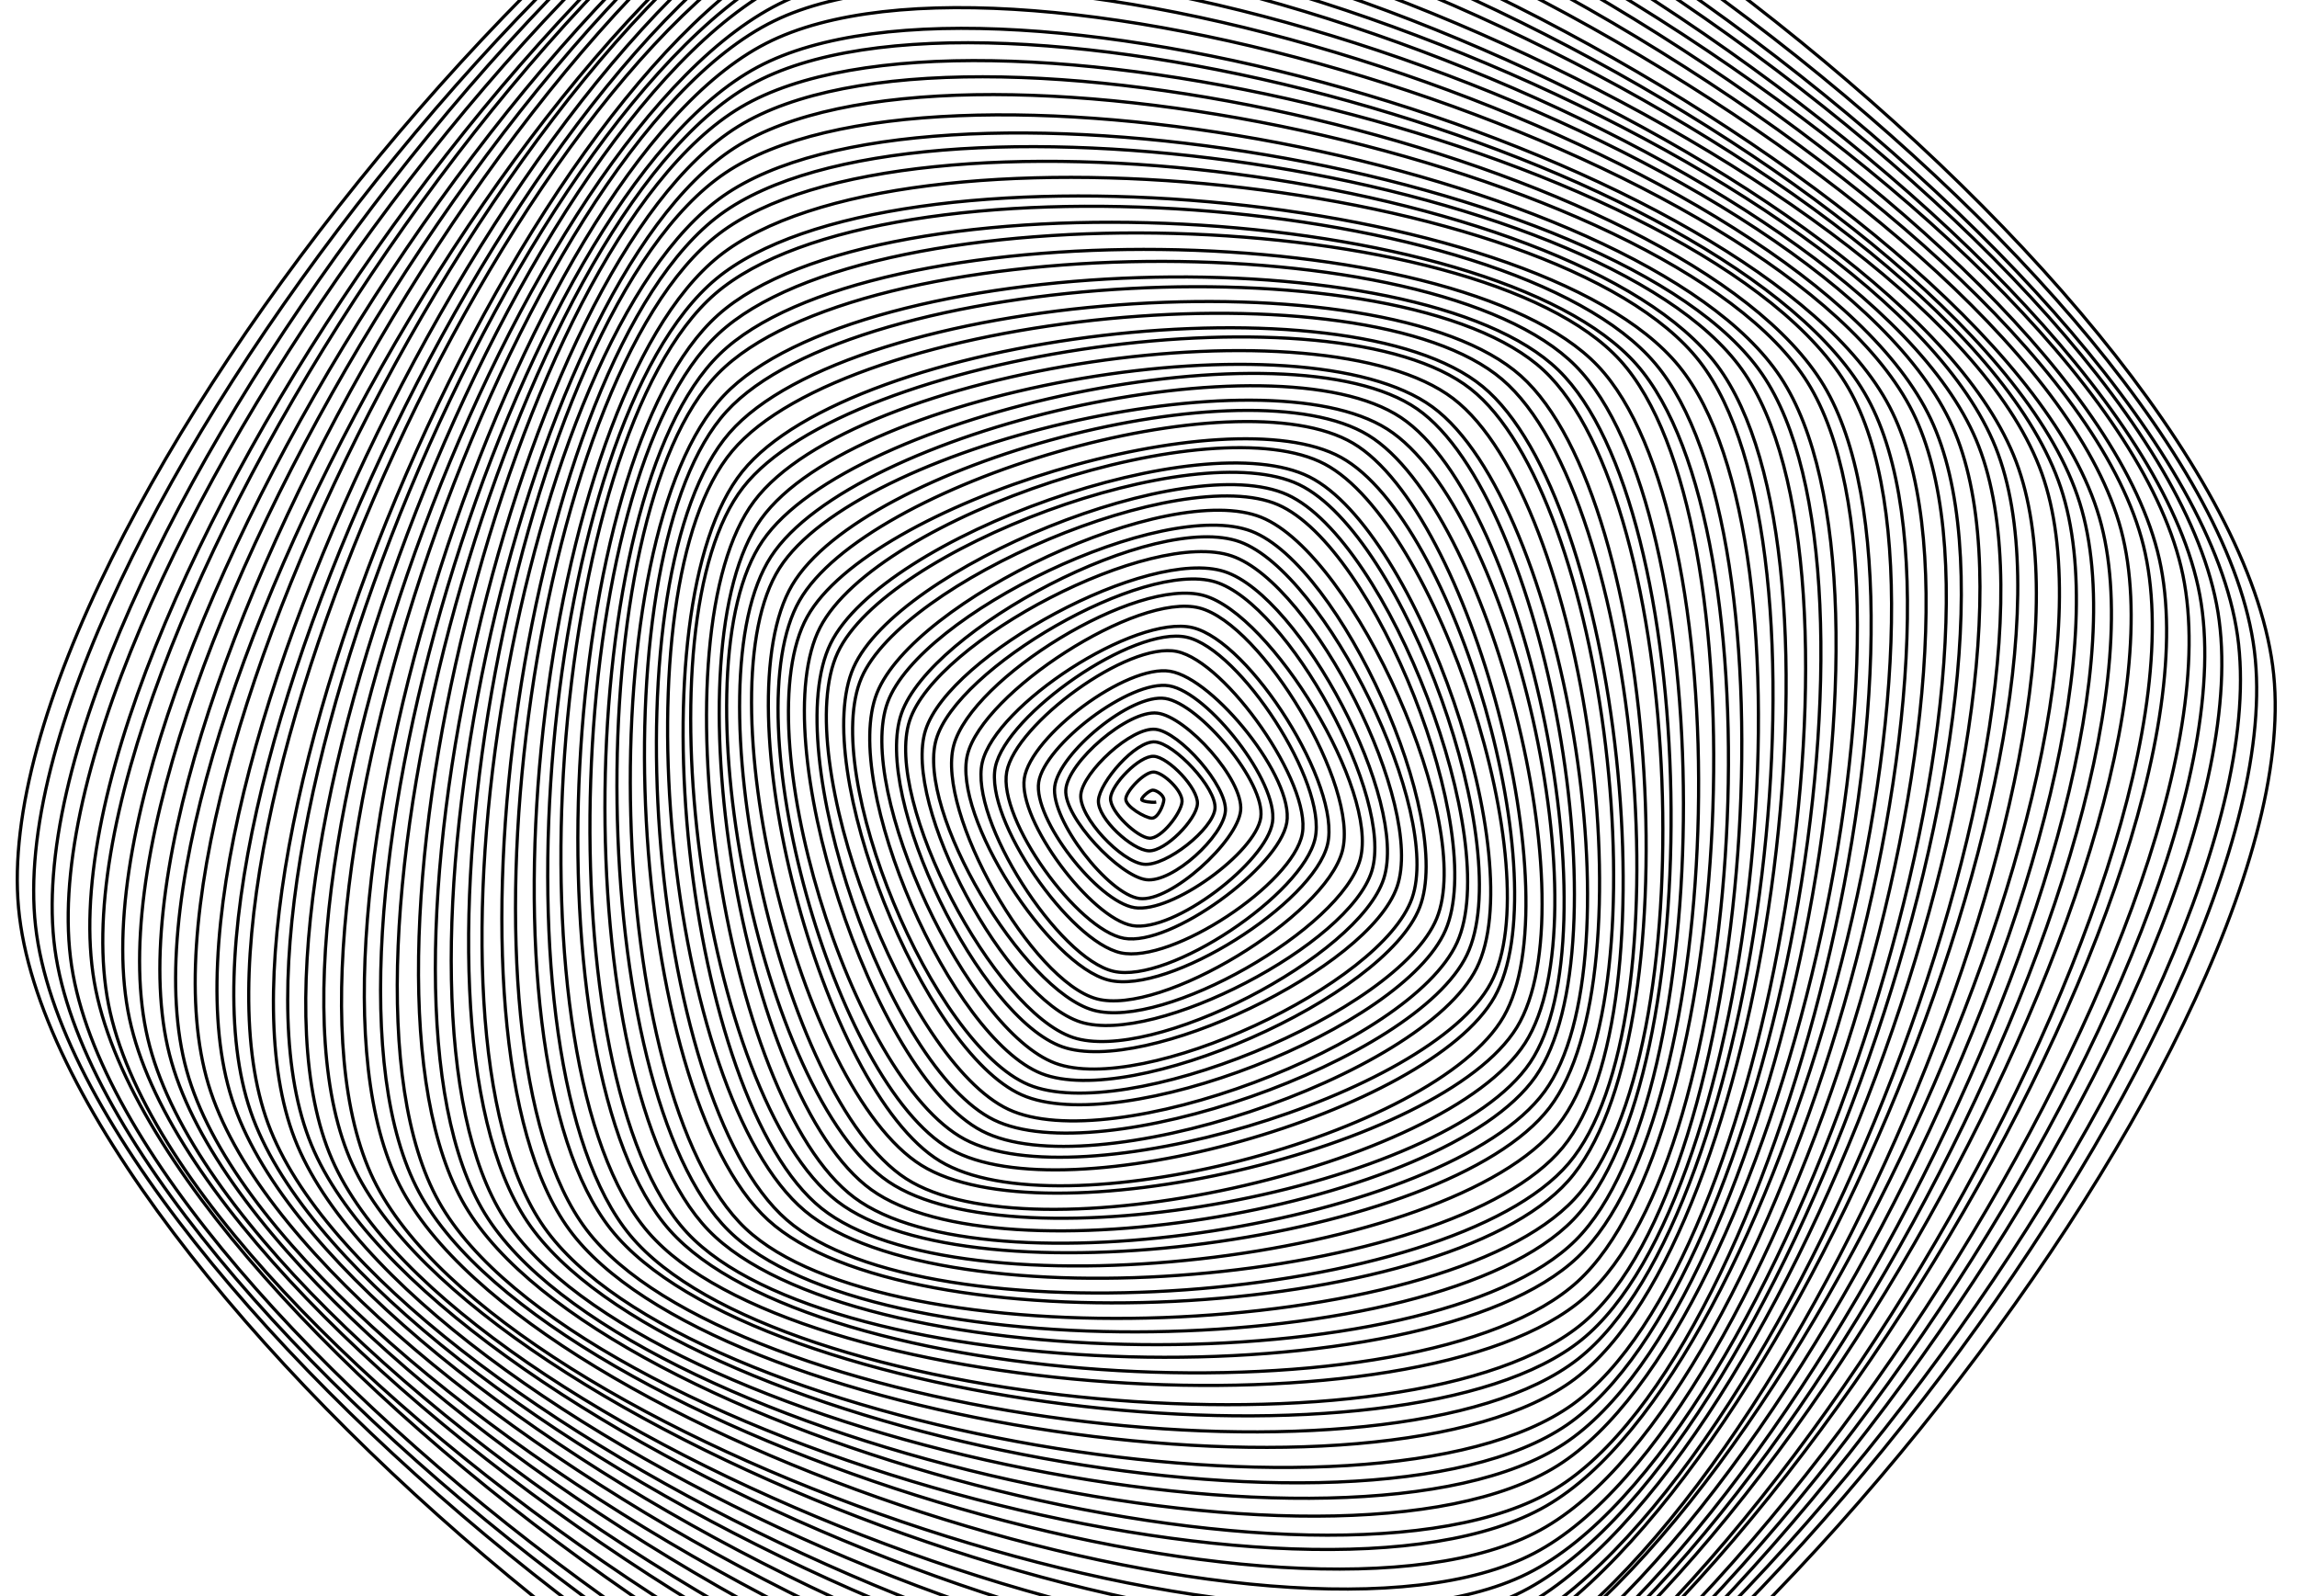
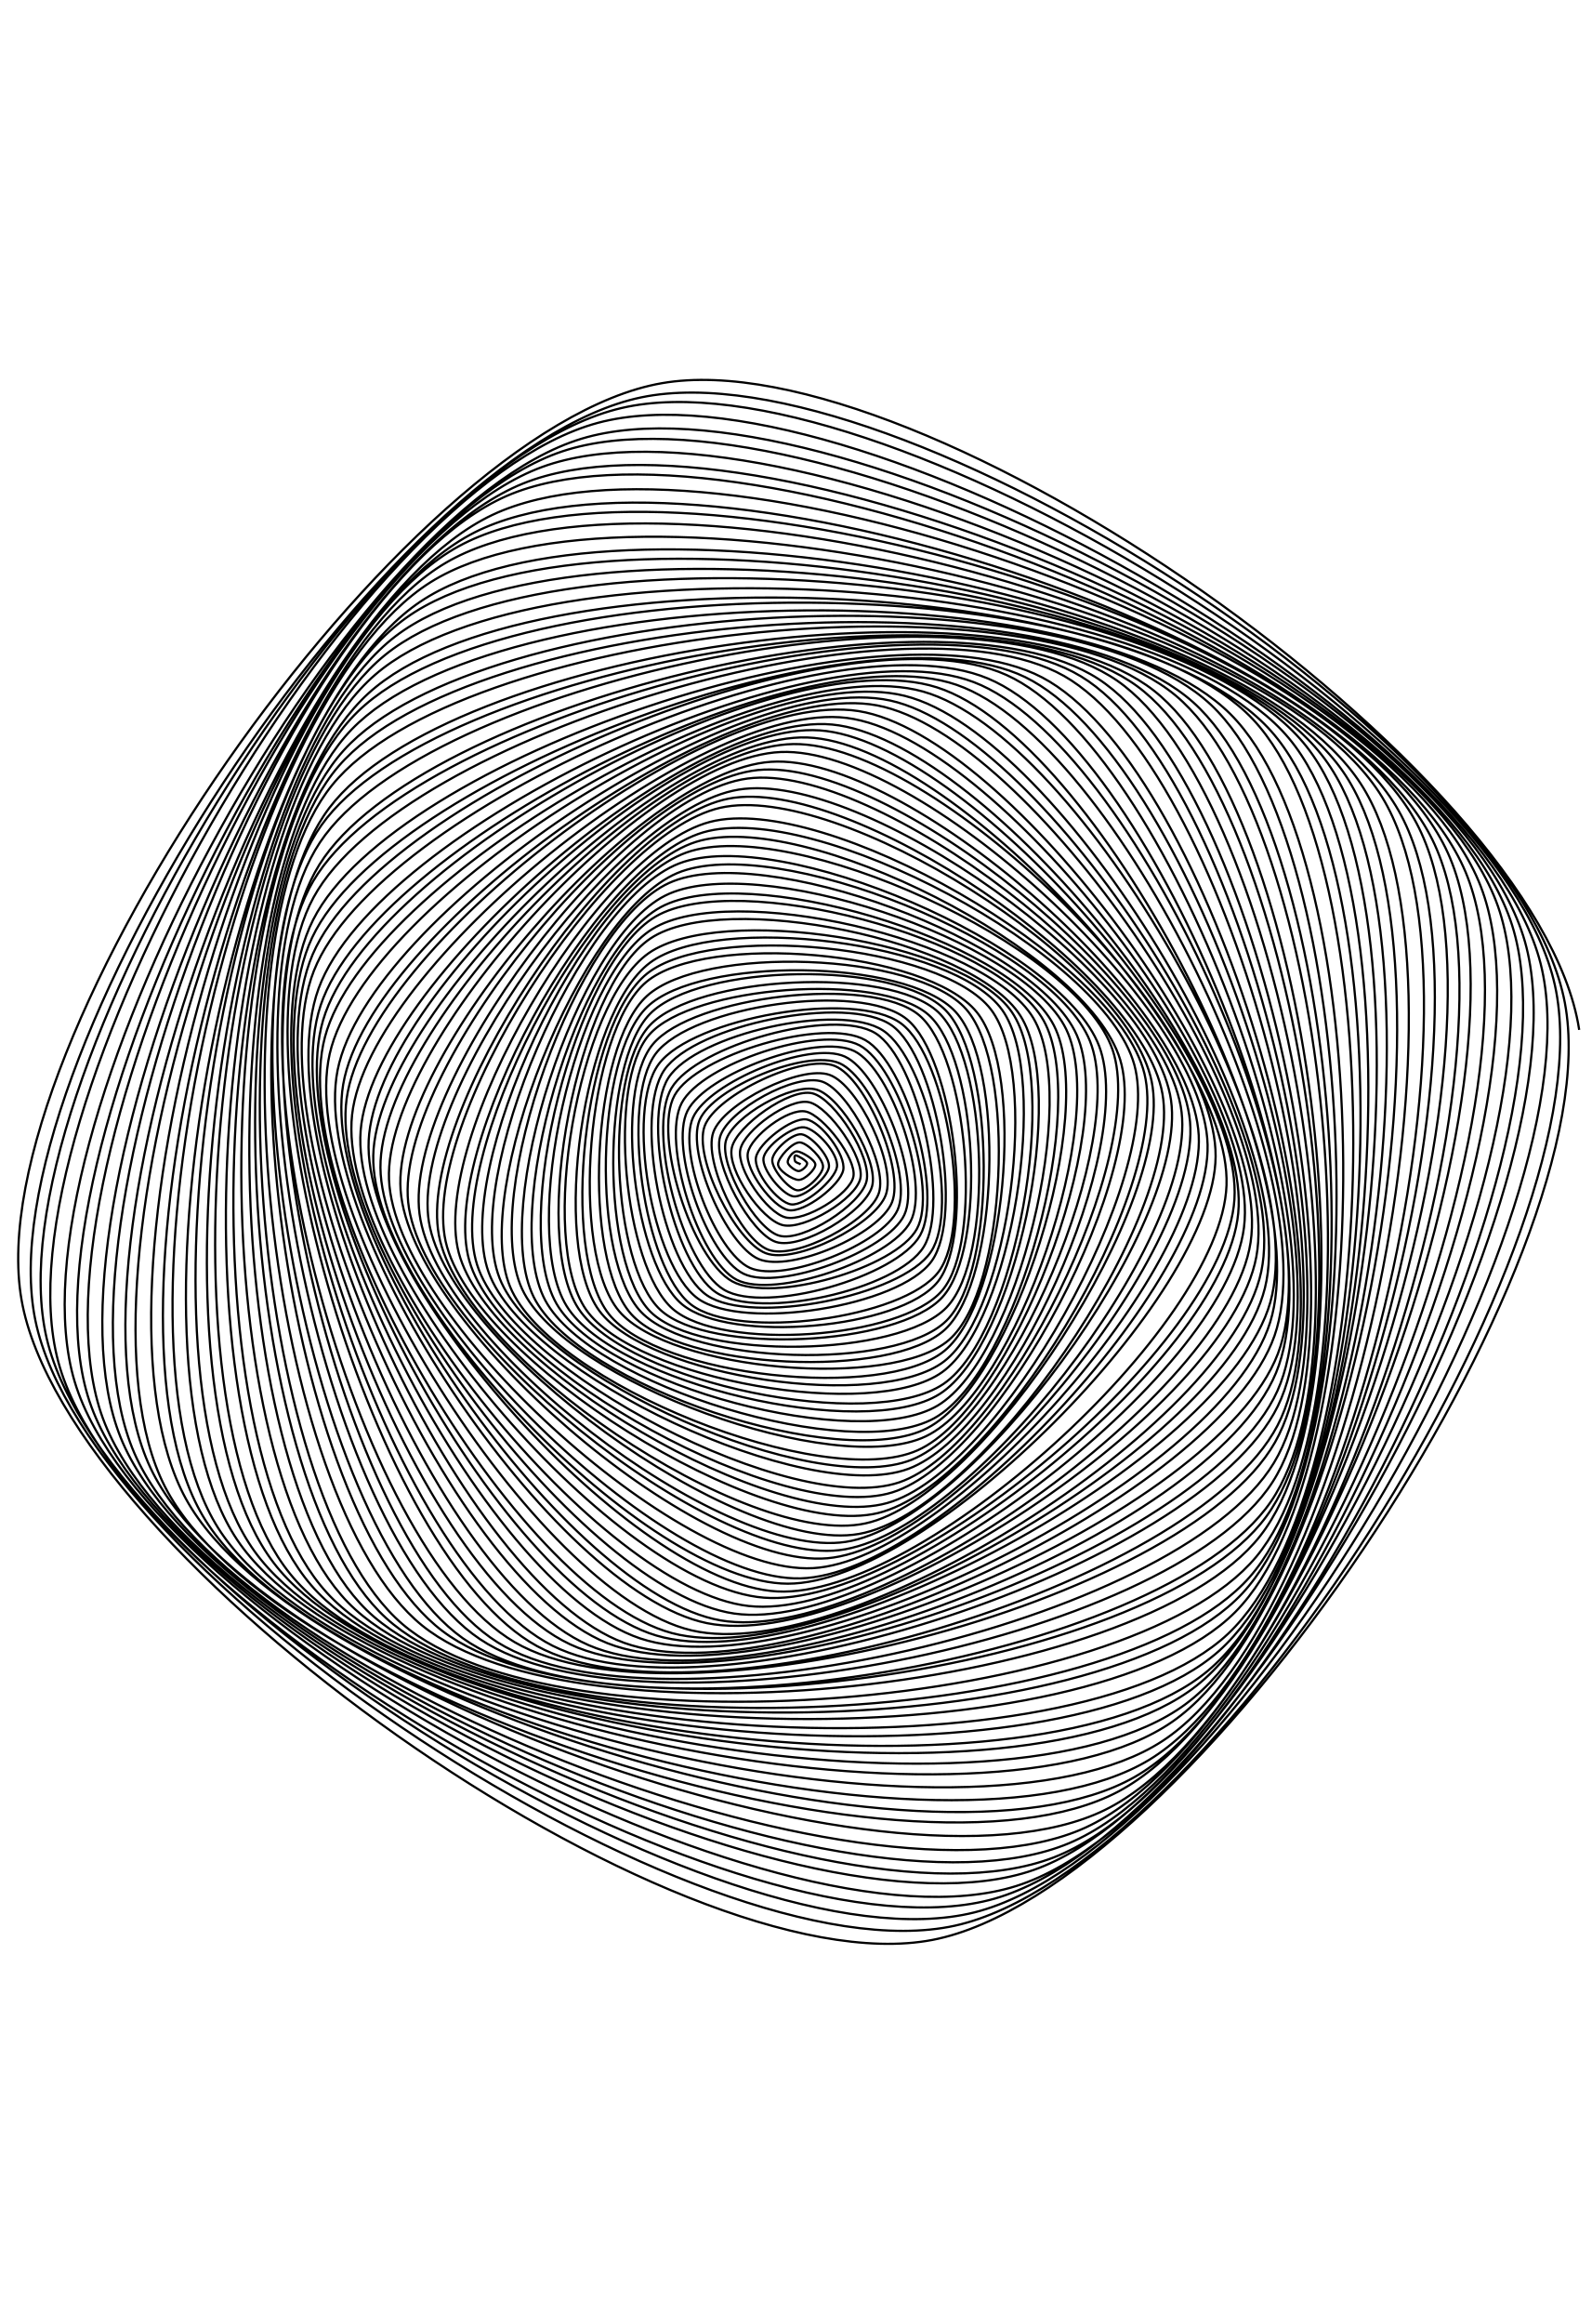
- <svg xmlns="http://www.w3.org/2000/svg" style="fill-opacity:1; color-rendering:auto; color-interpolation:auto; text-rendering:auto; stroke:black; stroke-linecap:square; stroke-miterlimit:10; shape-rendering:auto; stroke-opacity:1; fill:black; stroke-dasharray:none; font-weight:normal; stroke-width:1; font-family:'Dialog'; font-style:normal; stroke-linejoin:miter; font-size:12px; stroke-dashoffset:0; image-rendering:auto;" width="720" height="500">
+ <svg xmlns="http://www.w3.org/2000/svg" style="fill-opacity:1; color-rendering:auto; color-interpolation:auto; text-rendering:auto; stroke:black; stroke-linecap:square; stroke-miterlimit:10; shape-rendering:auto; stroke-opacity:1; fill:black; stroke-dasharray:none; font-weight:normal; stroke-width:1; font-family:'Dialog'; font-style:normal; stroke-linejoin:miter; font-size:12px; stroke-dashoffset:0; image-rendering:auto;" width="720" height="1051">
  <defs id="genericDefs" />
  <g>
    <g>
-       <path style="fill:none;" d="M361.929 251.475 C361.371 251.558 357.939 251.267 357.851 250.632 C357.762 249.998 360.24 247.649 361.399 247.666 C362.559 247.683 364.872 249.27 364.808 250.734 C364.745 252.199 363.005 256.507 361.017 256.451 C359.029 256.396 352.768 252.81 352.878 250.399 C352.989 247.989 358.74 241.84 361.68 241.989 C364.62 242.138 370.746 247.838 370.518 251.294 C370.29 254.751 364.048 262.91 360.311 262.726 C356.575 262.541 347.869 254.466 348.099 250.188 C348.329 245.91 357.152 236.767 361.692 237.058 C366.232 237.349 375.601 246.994 375.34 251.933 C375.079 256.871 365.299 266.861 360.126 266.689 C354.954 266.517 343.987 256.594 344.302 250.902 C344.618 245.211 355.929 232.115 362.018 232.542 C368.108 232.969 381.423 247.074 380.84 253.465 C380.257 259.856 365.528 271.615 358.519 270.887 C351.509 270.158 338.166 256.14 338.783 249.092 C339.399 242.045 354.662 227.759 362.217 228.602 C369.772 229.444 384.602 246.294 384.111 254.148 C383.62 262.003 367.611 276.822 359.271 275.729 C350.932 274.635 333.493 256.286 334.073 247.585 C334.652 238.884 353.611 222.447 362.747 223.522 C371.883 224.598 389.817 244.353 388.887 254.039 C387.957 263.724 366.879 282.887 357.165 281.636 C347.452 280.385 329.26 256.981 330.604 246.53 C331.949 236.079 354.467 217.303 365.231 218.929 C375.994 220.554 396.784 245.354 395.185 256.283 C393.585 267.211 367.234 286.357 355.635 284.499 C344.036 282.642 323.779 256.726 325.59 245.137 C327.401 233.549 354.286 212.87 366.498 214.969 C378.712 217.068 400.794 245.207 398.868 257.732 C396.942 270.257 367.908 292.409 354.941 290.118 C341.975 287.827 319.091 257.27 321.07 243.986 C323.049 230.702 353.106 208.097 366.817 210.413 C380.529 212.728 405.751 243.932 403.337 257.881 C400.923 271.83 366.965 296.766 352.335 294.108 C337.705 291.45 312.794 256.917 315.557 241.934 C318.32 226.951 353.473 200.974 368.914 204.208 C384.355 207.443 411.136 245.601 408.203 261.342 C405.27 277.083 367.35 302.146 351.316 298.654 C335.283 295.163 308.555 256.881 312.001 240.395 C315.448 223.909 355.289 196.006 371.995 199.739 C388.7 203.472 416.049 245.337 412.231 262.791 C408.413 280.244 366.477 308.422 349.087 304.458 C331.697 300.494 303.773 256.962 307.892 239.007 C312.01 221.052 355.762 192.451 373.8 196.728 C391.839 201.005 420.5 246.255 416.124 264.669 C411.747 283.083 366.354 311.894 347.541 307.214 C328.728 302.533 298.51 256.029 303.245 236.587 C307.981 217.145 356.369 185.53 375.954 190.561 C395.538 195.592 426.122 246.353 420.753 266.771 C415.384 287.189 364.043 318.589 343.741 313.071 C323.44 307.553 293.349 254.734 298.944 233.664 C304.538 212.593 356.07 180.709 377.308 186.649 C398.546 192.588 432.134 247.637 426.372 269.303 C420.609 290.969 364.89 322.889 342.733 316.645 C320.576 310.402 287.078 254.221 293.431 231.843 C299.784 209.464 358.089 175.514 380.851 182.374 C403.613 189.234 437.022 250.004 430.003 273.002 C422.985 296 362.052 327.726 338.74 320.362 C315.428 312.998 282.619 252.348 290.131 228.815 C297.643 205.282 359.879 171.388 383.812 179.162 C407.745 186.936 441.641 251.123 433.729 275.46 C425.817 299.798 361.107 333.45 336.339 325.188 C311.572 316.925 276.837 251.042 285.124 225.886 C293.411 200.728 360.594 165.571 386.061 174.246 C411.527 182.92 446.759 252.284 437.92 277.931 C429.082 303.578 358.92 337.185 333.029 328.127 C307.139 319.069 273.308 249.967 282.577 223.584 C291.845 197.202 361.969 160.166 388.639 169.832 C415.308 179.498 452.24 254.343 442.594 281.58 C432.947 308.817 358.153 343.496 330.76 333.253 C303.367 323.011 267.978 247.913 278.234 220.125 C288.491 192.337 364.506 155.813 392.301 166.526 C420.095 177.24 455.971 256.078 444.999 284.408 C434.027 312.738 354.824 347.698 326.47 336.508 C298.115 325.318 263.396 246.33 274.872 217.267 C286.348 188.204 366.081 150.362 395.327 162.128 C424.572 173.893 462.495 258.216 450.345 287.862 C438.195 317.508 352.48 352.569 322.426 340.005 C292.373 327.442 257.003 242.782 270.024 212.479 C283.046 182.175 370.044 145.005 400.556 158.184 C431.068 171.364 466.477 260.724 453.098 291.557 C439.719 322.39 351.205 356.904 320.28 343.18 C289.354 329.456 253.665 240.563 267.545 209.215 C281.425 177.866 372.032 140.716 403.559 155.089 C435.087 169.461 471.282 263.344 456.709 295.451 C442.136 327.557 348.477 362.873 316.12 347.728 C283.764 332.584 247.391 237.223 262.571 204.583 C277.751 171.942 374.331 136.098 407.202 151.887 C440.074 167.677 475.74 266.128 459.799 299.32 C443.857 332.511 344.793 367.301 311.552 351.033 C278.311 334.765 243.868 235.301 260.352 201.71 C276.836 168.119 376.706 132.528 410.456 149.485 C444.207 166.443 479.96 269.287 462.855 303.456 C445.75 337.626 342.128 372.292 307.824 354.503 C273.521 336.714 239.129 231.562 257.033 196.723 C274.936 161.884 380.202 126.901 415.247 145.468 C450.292 164.035 486.113 272.854 467.302 308.125 C448.492 343.396 338.104 376.215 302.385 357.095 C266.666 337.974 233.321 229.023 252.986 193.403 C272.651 157.782 384.463 123.522 420.375 143.372 C456.287 163.223 488.874 276.372 468.46 312.509 C448.046 348.645 334.207 380.895 297.893 360.194 C261.578 339.492 229.538 225.18 250.574 188.3 C271.61 151.419 387.314 117.191 424.107 138.912 C460.9 160.634 492.907 281.121 471.334 318.629 C449.76 356.136 331.836 386.497 294.664 363.956 C257.493 341.415 225.934 221.307 248.305 183.384 C270.676 145.46 391.031 113.304 428.889 136.413 C466.746 159.522 498.794 283.899 475.451 322.039 C452.108 360.18 327.354 389.238 288.829 365.256 C250.304 341.273 219.966 216.605 244.3 178.143 C268.634 139.682 395.876 109.683 434.832 134.486 C473.788 159.289 503.167 287.801 478.034 326.964 C452.902 366.126 323.429 394.877 284.037 369.459 C244.644 344.041 215.835 214.222 241.68 174.455 C267.525 134.687 399.443 104.431 439.107 130.854 C478.771 157.277 506.438 293.072 479.665 332.991 C452.892 372.909 318.57 397.612 278.467 370.366 C238.364 343.12 211.427 209.884 239.047 169.516 C266.667 129.147 403.808 100.167 444.187 128.156 C484.566 156.145 509.832 296.659 481.32 337.451 C452.808 378.242 313.572 402.034 273.114 372.905 C232.656 343.777 209.257 203.573 238.572 162.679 C267.887 121.784 408.074 97.63 449.003 127.54 C489.932 157.45 514.341 300.831 484.145 342.14 C453.95 383.449 309.123 406.235 267.83 375.394 C226.536 344.553 205.106 198.842 236.387 157.096 C267.667 115.35 413.964 93.231 455.512 124.918 C497.06 156.604 517.85 305.279 485.673 347.216 C453.495 389.152 304.571 408.944 262.446 376.536 C220.322 344.129 199.85 195.219 232.927 152.77 C266.003 110.321 418.344 88.515 460.907 121.843 C503.47 155.172 522.211 309.93 488.305 352.741 C454.4 395.553 300.076 412.869 257.475 378.711 C214.873 344.554 198.147 190.718 232.696 147.795 C267.245 104.872 421.91 85.866 464.77 121.175 C507.631 156.485 525.269 316.588 489.858 359.651 C454.446 402.714 295.692 415.928 252.3 379.552 C208.907 343.177 193.079 184.841 229.502 141.399 C265.925 97.957 427.139 81.687 470.836 118.9 C514.533 156.112 529.059 320.765 491.686 364.675 C454.313 408.584 290.44 420.52 246.599 382.356 C202.757 344.193 190.288 179.787 228.638 135.694 C266.988 91.602 432.884 78.72 476.699 117.801 C520.514 156.882 530.844 326.077 491.526 370.181 C452.207 414.284 284.756 422.619 240.788 382.42 C196.82 342.221 187.213 173.385 227.718 128.986 C268.224 84.587 439.52 74.889 483.822 116.025 C528.123 157.162 535.215 330.966 493.528 375.804 C451.84 420.642 278.133 427.028 233.697 385.053 C189.26 343.078 184.445 168.794 226.908 123.953 C269.372 79.112 444.097 72.956 488.477 116.007 C532.858 159.057 536.54 337.301 493.191 382.255 C449.843 427.209 273.061 429.934 228.387 385.732 C183.712 341.529 180.891 162.21 225.142 117.039 C269.394 71.867 449.106 69.422 493.898 114.704 C538.69 159.987 539.199 343.583 493.894 388.732 C448.589 433.881 266.781 431.889 222.066 385.598 C177.351 339.307 179.144 156.142 225.605 110.986 C272.065 65.831 456.002 67.49 500.827 114.666 C545.652 161.842 542.128 348.756 494.552 394.041 C446.976 439.326 260.262 434.61 215.37 386.374 C170.478 338.139 176.442 150.188 225.2 104.629 C273.957 59.071 463.021 63.519 507.914 113.023 C552.808 162.527 544.222 356.219 494.561 401.653 C444.899 447.086 254.861 436.108 209.944 385.623 C165.028 335.138 174.558 143.977 225.06 98.742 C275.562 53.506 467.694 62.878 512.956 114.211 C558.219 165.544 548.258 361.397 496.635 406.738 C445.013 452.079 248.623 438.707 203.221 386.26 C157.818 333.813 171.616 137.443 224.219 92.056 C276.823 46.67 473.478 60.201 518.842 113.941 C564.208 167.68 549.956 368.945 496.41 414.494 C442.863 460.043 242.882 441.752 197.564 387.235 C152.246 332.719 169.718 132.811 224.501 87.396 C279.285 41.981 481.059 59.315 526.266 114.744 C571.472 170.173 551.53 374.864 495.741 419.971 C439.952 465.077 236.586 441.996 191.532 385.38 C146.477 328.765 168.549 125.626 225.416 80.275 C282.283 34.924 487.877 55.646 532.732 113.275 C577.586 170.904 552.678 380.668 494.543 426.048 C436.408 471.428 228.783 444.348 183.922 385.555 C139.06 326.762 166.325 118.467 225.375 73.289 C284.425 28.112 493.509 54.672 538.224 114.491 C582.939 174.31 553.625 387.044 493.664 432.204 C433.704 477.363 223.088 446.288 178.461 385.448 C133.835 324.609 164.65 112.11 225.905 67.166 C287.159 22.223 501.496 53.599 545.987 115.785 C590.479 177.972 555.427 395.476 492.853 440.285 C430.28 485.094 214.906 447.786 170.548 384.641 C126.189 321.496 163.072 105.984 226.703 61.417 C290.335 16.85 508.259 53.038 552.336 117.24 C596.413 181.441 555.674 402.355 491.162 446.626 C426.65 490.898 209.232 448.271 165.264 382.869 C121.296 317.466 161.876 98.315 227.354 54.21 C292.831 10.105 514.308 51.85 558.127 118.238 C601.947 184.626 556.946 408.606 490.268 452.538 C423.59 496.469 201.386 449.535 158.06 381.829 C114.734 314.123 162.22 89.961 230.311 46.302 C298.402 2.644 523.631 51.021 566.607 119.878 C609.582 188.734 557.275 416.036 488.164 459.442 C419.053 502.848 194.74 450.282 151.942 380.314 C109.145 310.346 161.419 82.88 231.376 39.634 C301.334 -3.612 529.016 49.651 571.688 120.839 C614.359 192.027 558.384 423.907 487.403 466.764 C416.421 509.621 188.319 450.18 145.799 377.981 C103.279 305.781 160.012 76.282 232.283 33.566 C304.554 -9.15 537.362 48.608 579.427 121.684 C621.491 194.76 558.315 429.53 484.671 472.025 C411.027 514.519 179.13 450.886 137.562 376.65 C95.995 302.415 160.619 68.569 235.265 26.612 C309.91 -15.345 544.173 49.413 585.435 124.907 C626.698 200.402 558.525 438.119 482.841 479.577 C407.157 521.035 172.221 450.08 131.33 373.654 C90.439 297.228 160.671 62.047 237.496 21.02 C314.322 -20.008 551.723 49.847 592.282 127.489 C632.841 205.131 558.688 446.205 480.851 486.87 C403.014 527.535 165.375 450.361 125.261 371.479 C85.146 292.597 161.114 53.959 240.163 13.576 C319.213 -26.806 559.79 49.243 599.559 129.186 C639.328 209.129 559.189 453.15 478.779 493.236 C398.368 533.321 156.463 450.807 117.098 369.7 C77.732 288.593 161.234 46.32 242.587 6.594 C323.939 -33.131 566.43 49.148 605.213 131.349 C643.996 213.549 557.737 460.849 475.284 499.798 C392.832 538.748 148.666 448.306 110.5 365.044 C72.334 281.781 162.705 38.788 246.287 0.224 C329.87 -38.34 574.335 49.314 611.995 133.659 C649.654 218.004 556.908 468.021 472.247 506.294 C387.586 544.568 141.206 448.861 104.031 363.3 C66.855 277.74 163.296 30.505 249.195 -7.069 C335.094 -44.642 582.816 51.12 619.425 137.857 C656.034 224.595 555.822 476.535 468.85 513.354 C381.877 550.173 133.684 446.452 97.59 358.772 C61.496 271.091 164.291 23.69 252.285 -12.727 C340.279 -49.144 590.161 51.631 625.555 140.27 C660.95 228.909 553.514 482.994 464.65 519.107 C375.787 555.22 127.176 446.639 92.375 356.947 C57.575 267.256 165.915 16.324 255.849 -19.044 C345.783 -54.413 597.582 53.756 631.977 144.737 C666.372 235.717 553.543 492.261 462.219 526.838 C370.895 561.414 118.011 444.242 84.032 352.195 C50.054 260.147 165.684 8.516 258.349 -25.448 C351.015 -59.411 606.946 55.525 640.028 148.413 C673.109 241.302 550.418 498.553 456.84 531.88 C363.261 565.207 110.808 442.481 78.555 348.375 C46.303 254.27 168.758 -0.163 263.324 -32.753 C357.89 -65.344 614.266 57.551 645.953 152.83 C677.639 248.11 548.979 506.976 453.44 538.924 C357.902 570.872 103.764 440.926 72.719 344.519 C41.675 248.113 170.646 -8.359 267.176 -39.514 C363.705 -70.668 621.517 60.095 651.897 157.593 C682.276 255.09 547.21 515.077 449.451 545.47 C351.692 575.863 95.11 438.442 65.343 339.952 C35.576 241.463 172.068 -15.832 270.85 -45.467 C369.631 -75.102 629.074 62.678 658.031 162.141 C686.988 261.605 544.508 522.406 444.591 551.314 C344.673 580.223 86.394 436.053 58.524 335.593 C30.653 235.133 176.311 -23.2 277.368 -51.445 C378.426 -79.691 637.973 64.607 664.868 166.118 C691.763 267.628 540.692 530.212 438.736 557.616 C336.78 585.021 79.422 433.291 53.132 330.543 C26.842 227.794 177.873 -32.29 280.996 -58.873 C384.12 -85.457 646.212 67.167 671.873 171.039 C697.535 274.911 539.221 538.607 434.963 564.357 C330.705 590.106 71.084 430.464 46.324 325.535 C21.564 220.607 181.315 -40.166 286.402 -65.217 C391.489 -90.267 653.146 69.393 676.847 175.232 C700.548 281.072 534.649 545.8 428.608 569.818 C322.566 593.836 63.431 426.04 40.597 319.34 C17.764 212.641 184.333 -47.201 291.606 -70.379 C398.88 -93.556 662.043 72.531 684.238 180.276 C706.434 288.02 533.152 553.672 424.78 576.09 C316.407 598.507 55.344 423.655 34.003 314.782 C12.662 205.909 187.477 -55.777 296.733 -77.149 C405.989 -98.521 669.308 76.604 689.541 186.55 C709.774 296.497 528.131 562.342 418.131 582.532 C308.131 602.721 48.627 418.5 29.54 307.69 C10.454 196.88 192.665 -63.037 303.614 -82.329 C414.563 -101.621 677.19 80.109 695.236 191.939 C713.283 303.769 524.023 570.175 411.892 588.652 C299.762 607.13 39.576 415.6 22.455 302.804 C5.334 190.007 196.018 -70.858 309.167 -88.128 C422.316 -105.398 685.179 85.679 701.349 199.184 C717.518 312.688 520.21 576.53 406.185 592.899 C292.16 609.268 32.544 411.852 17.198 297.398 C1.852 182.943 199.202 -78.259 314.11 -93.829 C429.017 -109.4 692.251 88.587 706.643 203.975 C721.034 319.364 516.376 584.12 400.46 598.502 C284.543 612.883 24.208 406.608 11.145 290.263 C-1.918 173.918 205.155 -86.432 322.08 -99.568 C439.006 -112.704 700.791 93.903 712.697 211.446 C724.604 328.99 511.335 593.513 393.521 605.695 C275.706 617.878 16.647 403.044 5.809 284.539 C-5.028 166.034 209.684 -94.15 328.496 -105.337" />
+       <path style="fill:none;" d="M361.738 526.298 C361.632 526.219 359.935 525.74 359.65 525.107 C359.365 524.475 359.12 522.35 360.03 522.505 C360.94 522.66 364.913 524.854 365.107 526.039 C365.301 527.223 362.661 529.693 361.195 529.613 C359.729 529.533 356.406 527.043 356.312 525.557 C356.217 524.072 358.541 520.523 360.628 520.699 C362.714 520.876 368.727 524.468 368.832 526.616 C368.937 528.765 364.07 533.631 361.255 533.591 C358.441 533.551 351.848 529.202 351.947 526.377 C352.046 523.553 358.457 516.42 361.849 516.645 C365.241 516.87 372.507 524.121 372.296 527.729 C372.086 531.337 364.414 538.838 360.587 538.293 C356.76 537.748 348.993 528.679 349.332 524.459 C349.671 520.24 358.349 512.418 362.623 512.977 C366.896 513.537 375.599 523.136 374.974 527.813 C374.348 532.491 363.806 541.732 358.872 541.045 C353.939 540.357 344.551 528.892 345.374 523.688 C346.198 518.485 358.277 509.142 363.814 509.825 C369.35 510.508 379.574 521.978 378.591 527.786 C377.609 533.593 364.025 545.397 357.92 544.672 C351.814 543.947 340.828 529.84 341.96 523.434 C343.092 517.029 358.13 505.288 364.712 506.238 C371.293 507.187 382.78 522.289 381.447 529.129 C380.114 535.97 363.912 548.555 356.716 547.279 C349.52 546.003 336.971 528.907 338.271 521.474 C339.569 514.042 356.548 500.916 364.51 502.684 C372.471 504.452 387.542 524.098 386.038 532.083 C384.535 540.068 364.017 552.621 355.489 550.591 C346.962 548.562 333.109 528.587 334.876 519.905 C336.643 511.222 357.038 496.325 366.091 498.494 C375.144 500.662 391.188 523.656 389.191 532.916 C387.194 542.175 363.801 556.364 354.109 554.052 C344.417 551.74 328.81 528.979 331.041 519.044 C333.271 509.109 357.332 491.93 367.49 494.442 C377.648 496.953 394.49 523.384 391.989 534.114 C389.488 544.844 363.097 561.832 352.485 558.822 C341.873 555.812 325.482 527.056 328.317 516.054 C331.152 505.051 358.462 489.405 369.493 492.807 C380.525 496.209 397.584 524.989 394.505 536.465 C391.427 547.94 362.486 565.389 351.024 561.659 C339.561 557.93 322.228 526.164 325.732 514.086 C329.235 502.008 360.069 484.959 372.043 489.19 C384.018 493.421 401.647 526.801 397.58 539.472 C393.514 552.143 360.132 569.777 347.643 565.217 C335.155 560.657 318.037 525.293 322.649 512.11 C327.26 498.927 362.301 481.417 375.312 486.119 C388.324 490.82 405.537 526.881 400.715 540.319 C395.894 553.756 360.044 571.919 346.382 566.745 C332.72 561.57 313.532 523.383 318.743 509.271 C323.953 495.159 363.518 476.337 377.646 482.073 C391.774 487.809 409.253 529.133 403.512 543.687 C397.77 558.24 357.714 575.572 343.199 569.395 C328.683 563.218 310.3 521.373 316.419 506.624 C322.537 491.875 364.973 474.15 379.911 480.901 C394.849 487.653 412.829 531.72 406.047 547.132 C399.265 562.545 354.645 580.336 339.219 573.376 C323.793 566.417 306.325 521.295 313.492 505.373 C320.659 489.451 366.295 470.5 382.223 477.844 C398.151 485.189 416.7 533.07 409.06 549.438 C401.42 565.805 352.732 583.888 336.383 576.05 C320.034 568.212 302.615 519.193 310.967 502.411 C319.32 485.629 369.679 467.03 386.501 475.358 C403.322 483.687 420.779 535.15 411.897 552.38 C403.015 569.611 350.465 587.667 333.209 578.741 C315.954 569.814 299.087 516.484 308.362 498.821 C317.638 481.159 371.125 463.285 388.862 472.765 C406.599 482.245 424.389 537.913 414.785 555.7 C405.18 573.488 349.504 589.555 331.234 579.491 C312.964 569.428 295.125 513.502 305.164 495.319 C315.203 477.136 372.96 459.831 391.466 470.394 C409.972 480.957 426.852 539.879 416.202 558.698 C405.552 577.517 346.311 594.408 327.568 583.308 C308.825 572.208 292.323 511.43 303.745 492.099 C315.167 472.768 377.081 455.364 396.1 467.323 C415.118 479.282 429.879 544.32 417.856 563.853 C405.834 583.386 343.219 597.249 323.966 584.521 C304.712 571.793 289.742 507.224 302.336 487.484 C314.929 467.744 379.733 452.971 399.526 466.081 C419.32 479.19 434.379 546.184 421.097 566.141 C407.815 586.097 339.934 599.525 319.834 585.818 C299.735 572.112 286.567 504.244 300.499 483.901 C314.43 463.558 383.264 449.361 403.426 463.759 C423.587 478.157 436.096 549.709 421.469 570.289 C406.843 590.869 336.25 602.08 315.666 587.239 C295.082 572.398 282.64 501.974 297.964 481.243 C313.289 460.512 386.512 447.202 407.611 462.854 C428.711 478.507 440.405 553.976 424.561 575.156 C408.716 596.336 333.864 606.385 312.546 589.936 C291.227 573.487 280.386 497.975 296.65 476.463 C312.914 454.95 388.858 443.678 410.128 460.863 C431.399 478.047 441.198 558.064 424.272 579.569 C407.346 601.074 330.081 607.761 308.573 589.893 C287.064 572.024 277.343 494.149 295.221 472.361 C313.098 450.572 394 440.628 415.837 459.16 C437.675 477.692 444.833 561.426 426.245 583.555 C407.657 605.684 326.407 611.197 304.308 591.934 C282.209 572.672 274.35 490.132 293.652 467.98 C312.954 445.828 398.017 439.242 420.119 459.022 C442.221 478.802 446.501 564.438 426.264 586.659 C406.026 608.881 320.753 612.839 298.692 592.352 C276.632 571.866 272.938 486.17 293.9 463.741 C314.862 441.311 402.083 436.519 424.463 457.775 C446.842 479.03 449.875 568.693 428.177 591.273 C406.478 613.852 316.63 615.375 294.271 593.251 C271.911 571.126 271.754 481.234 294.02 458.527 C316.286 435.819 405.519 433.879 427.866 457.005 C450.214 480.132 451.081 574.563 428.105 597.285 C405.129 620.007 312.553 617.003 290.009 593.336 C267.465 569.669 269.14 477.917 292.841 455.284 C316.541 432.651 409.76 433.219 432.21 457.539 C454.659 481.859 451.986 578.416 427.537 601.205 C403.088 623.994 307.995 619.408 285.517 594.272 C263.039 569.137 267.409 473.365 292.669 450.393 C317.929 427.422 414.306 430.517 437.075 456.443 C459.845 482.369 455.454 583.196 429.285 605.95 C403.115 628.705 302.874 619.952 280.057 592.97 C257.24 565.987 265.422 466.598 292.385 444.055 C319.347 421.513 419.363 429.904 441.832 457.714 C464.302 485.524 454.946 588.168 427.203 610.915 C399.461 633.663 297.781 622.642 275.376 594.198 C252.97 565.754 263.96 463.198 292.771 440.248 C321.582 417.298 425.855 427.264 448.242 456.498 C470.629 485.731 456.617 592.935 427.093 615.65 C397.568 638.365 293.284 622.826 271.095 592.788 C248.906 562.75 263.589 458.105 293.959 435.424 C324.329 412.743 431.265 425.859 453.315 456.703 C475.365 487.548 457.619 597.886 426.259 620.491 C394.899 643.096 287.291 623.905 265.156 592.332 C243.022 560.758 261.356 453.489 293.449 431.049 C325.541 408.609 435.483 425.228 457.714 457.691 C479.945 490.154 459.51 603.477 426.835 625.827 C394.159 648.176 283.743 625.365 261.661 591.785 C239.579 558.204 261.022 446.415 294.342 424.343 C327.662 402.271 439.781 425.02 461.583 459.355 C483.386 493.69 459.367 608.468 425.158 630.353 C390.949 652.237 277.999 625.7 256.329 590.659 C234.658 555.619 259.955 441.824 295.133 420.108 C330.311 398.392 445.878 424.448 467.397 460.362 C488.916 496.277 460.188 614.056 424.247 635.596 C388.306 657.135 273.009 626.461 251.749 589.601 C230.489 552.74 259.963 435.771 296.69 414.434 C333.417 393.096 451.102 423.765 472.111 461.575 C493.12 499.385 460.322 620.214 422.744 641.293 C385.165 662.373 267.28 626.565 246.64 588.054 C226 549.544 260.553 430.948 298.902 410.23 C337.252 389.512 456.629 424.486 476.737 463.747 C496.844 503.008 458.773 625.343 419.546 645.796 C380.318 666.249 261.147 626.591 241.371 586.464 C221.595 546.336 260.734 425.195 300.889 405.031 C341.045 384.867 462.65 424.731 482.305 465.482 C501.96 506.233 459.839 629.958 418.82 649.54 C377.8 669.122 255.558 624.674 236.19 582.974 C216.823 541.273 260.797 418.478 302.616 399.338 C344.434 380.198 468.359 425.375 487.1 468.133 C505.841 510.891 457.784 636.915 415.062 655.888 C372.34 674.862 248.893 625.479 230.768 581.975 C212.643 538.471 262.597 413.39 306.311 394.865 C350.025 376.339 475.361 426.61 493.053 470.82 C510.744 515.031 456.974 642.265 412.459 660.126 C367.944 677.987 243.509 622.924 225.963 577.986 C208.416 533.048 261.97 407.98 307.178 390.498 C352.385 373.016 479.92 427.468 497.208 473.094 C514.496 518.72 456.939 647.212 410.907 664.254 C364.875 681.296 237.747 621.8 221.018 575.346 C204.288 528.892 263.482 402.276 310.531 385.531 C357.58 368.784 487.275 427.397 503.313 474.87 C519.351 522.345 454.674 654.187 406.759 670.374 C358.844 686.561 231.161 620.262 215.824 571.992 C200.487 523.722 266.251 396.212 314.736 380.756 C363.22 365.3 491.918 430.226 506.731 479.253 C521.543 528.281 452.68 659.764 403.608 674.92 C354.537 690.075 226.555 619.934 212.302 570.185 C198.048 520.436 267.952 391.194 318.09 376.425 C368.228 361.656 499.274 431.017 513.13 481.572 C526.987 532.127 452.165 665.603 401.227 679.754 C350.289 693.905 220.849 617.821 207.502 566.479 C194.155 515.138 269.445 385.188 321.144 371.704 C372.843 358.22 505.025 433.483 517.696 485.576 C530.368 537.669 449.856 671.617 397.172 684.261 C344.488 696.904 213.478 614.599 201.593 561.439 C189.709 508.278 272.635 377.356 325.864 365.298 C379.093 353.24 510.028 435.153 520.967 489.092 C531.905 543.032 445.233 677.338 391.496 688.935 C337.759 700.532 208.875 613.297 198.544 558.673 C188.212 504.049 274.959 371.863 329.507 361.192 C384.055 350.521 516.001 439.226 525.834 494.647 C535.667 550.067 443.807 684.057 388.504 693.714 C333.202 703.37 203.082 608.689 194.017 552.586 C184.952 496.483 278.165 366.264 334.115 357.095 C390.065 347.925 521.643 440.868 529.719 497.569 C537.795 554.269 439.23 688.735 382.571 697.295 C325.913 705.855 197.174 606.462 189.767 548.928 C182.361 491.393 280.676 359.757 338.13 352.089 C395.584 344.422 527.571 444.766 534.491 502.925 C541.41 561.083 437.956 694.244 379.648 701.038 C321.34 707.833 190.786 602.489 184.643 543.691 C178.5 484.893 283.845 354.324 342.79 348.248 C401.735 342.173 533.062 447.833 538.312 507.24 C543.562 566.648 433.805 699.533 374.289 704.695 C314.772 709.857 185.478 598.241 181.211 538.212 C176.944 478.183 288.513 348.651 348.686 344.523 C408.859 340.395 539.069 452.671 542.25 513.446 C545.431 574.22 428.818 705.842 367.771 709.17 C306.724 712.497 178.404 594.924 175.966 533.41 C173.528 471.897 291.427 342.703 353.142 340.087 C414.857 337.471 544.746 455.428 546.256 517.713 C547.765 579.998 424.56 712.075 362.199 713.796 C299.838 715.518 172.636 590.926 172.091 528.043 C171.547 465.159 295.965 337.345 358.931 336.496 C421.897 335.647 550.317 459.664 549.889 522.948 C549.461 586.232 419.869 716.264 356.362 716.2 C292.855 716.136 167.366 586.342 168.846 522.562 C170.326 458.781 300.911 331.282 365.241 333.519 C429.57 335.757 557.104 471.618 554.823 535.984 C552.542 600.35 416.23 723.091 351.555 719.712 C286.88 716.334 163.57 580.612 166.774 515.711 C169.978 450.81 305.51 325.854 370.78 330.306 C436.05 334.758 562.595 477.054 558.393 542.424 C554.191 607.794 411.442 727.704 345.566 722.526 C279.69 717.347 157.992 577.162 163.139 511.352 C168.286 445.541 310.283 321.444 376.446 327.665 C442.609 333.885 566.423 482.236 560.117 548.674 C553.812 615.111 405.42 733.708 338.611 726.29 C271.803 718.871 151.859 571.1 159.268 504.164 C166.678 437.228 315.827 316.183 383.068 324.676 C450.31 333.168 571.212 487.613 562.72 555.118 C554.227 622.623 399.768 739.412 332.115 729.704 C264.462 719.995 147.42 564.888 156.803 496.868 C166.185 428.849 320.26 310.756 388.41 321.587 C456.561 332.419 576.121 493.32 565.707 561.855 C555.292 630.39 394.332 744.709 325.924 732.797 C257.515 720.884 143.438 559.345 155.253 490.381 C167.069 421.417 327.972 306.022 396.815 319.012 C465.659 332.002 581.15 499.147 568.314 568.32 C555.478 637.493 389.064 748.116 319.798 734.052 C250.532 719.987 138.905 553.475 152.72 483.934 C166.535 414.393 333.051 301.613 402.686 316.806 C472.32 332 585.5 505.009 570.527 575.095 C555.553 645.18 383.076 753.735 312.844 737.32 C242.613 720.905 133.06 547.043 149.138 476.606 C165.216 406.17 338.805 297.052 409.314 314.701 C479.823 332.349 589.76 511.859 572.192 582.498 C554.625 653.136 374.773 757.462 303.908 738.534 C233.043 719.605 128.072 539.894 147.004 468.928 C165.936 397.961 346.228 292.738 417.5 312.735 C488.772 332.731 594.731 517.756 574.634 588.909 C554.536 660.062 368.325 760.922 296.915 739.651 C225.505 718.38 125.016 532.748 146.174 461.284 C167.332 389.819 352.467 288.078 423.863 310.863 C495.26 333.649 596.926 526.313 574.553 597.997 C552.18 669.682 361.209 764.856 289.623 740.969 C218.037 717.081 121.177 526.544 145.036 454.67 C168.895 382.796 360.859 284.832 432.777 309.724 C504.695 334.617 601.617 531.821 576.544 604.026 C551.471 676.23 354.412 769.116 282.34 742.953 C210.269 716.789 117.76 519.459 144.115 447.046 C170.47 374.633 368.148 280.946 440.47 308.476 C512.792 336.005 605.666 539.784 578.047 612.222 C550.428 684.66 347.428 771.978 274.755 743.105 C202.082 714.231 113.305 511.687 142.008 438.981 C170.71 366.275 374.437 276.557 446.971 306.869 C519.505 337.182 607.333 548 577.213 620.854 C547.093 693.708 338.881 775.536 266.253 743.995 C193.625 712.455 109.931 504.732 141.444 431.611 C172.956 358.491 382.601 272.364 455.328 305.274 C528.056 338.185 610.729 556.022 577.81 629.075 C544.892 702.128 330.588 777.77 257.82 743.591 C185.052 709.413 106.877 496.895 141.203 424.003 C175.53 351.111 390.973 270.924 463.778 306.238 C536.583 341.552 613.673 562.886 578.035 635.889 C542.397 708.891 322.68 780.913 249.951 744.255 C177.222 707.597 104.753 488.924 141.664 415.941 C178.574 342.958 398.708 268.24 471.414 306.355 C544.121 344.471 615.993 571.626 577.903 644.633 C539.812 717.64 315.556 784.184 242.873 744.396 C170.19 704.608 102.067 479.019 141.806 405.903 C181.545 332.787 408.819 264.635 481.309 305.698 C553.799 346.761 618.161 579.454 576.745 652.28 C535.329 725.106 305.323 784.952 232.811 742.655 C160.299 700.359 98.976 471.295 141.674 398.501 C184.371 325.707 416.564 262.05 488.997 305.89 C561.429 349.73 620.26 588.742 576.269 661.543 C532.277 734.345 297.015 787.783 225.048 742.699 C153.081 697.615 99.176 463.656 144.465 391.039 C189.754 318.422 424.922 260.453 496.78 306.995 C568.637 353.538 622.226 597.917 575.609 670.293 C528.991 742.669 288.887 789.468 217.072 741.252 C145.258 693.035 96.666 453.224 144.721 380.992 C192.776 308.76 433.709 258.175 505.402 307.86 C577.094 357.545 624.232 606.943 574.874 679.101 C525.517 751.259 280.837 791.79 209.257 740.808 C137.676 689.826 94.55 444.967 145.39 373.207 C196.23 301.448 443.066 258.14 514.297 310.252 C585.529 362.364 625.132 614.647 572.779 685.878 C520.427 757.109 270.82 791.051 200.183 737.636 C129.545 684.221 95.343 436.288 148.952 365.388 C202.562 294.487 451.644 257.382 521.841 312.234 C592.038 367.086 625.277 624.016 570.135 694.499 C514.992 764.981 260.968 791.703 190.985 735.131 C121.001 678.558 93.429 425.161 150.234 355.065 C207.038 284.968 462.149 256.379 531.812 314.55 C601.474 372.721 626.527 634.122 568.21 704.091 C509.892 774.059 251.098 793.937 181.907 734.361 C112.716 674.786 93.445 416.115 153.064 346.638 C212.684 277.161 470.923 256.402 539.625 317.499 C608.327 378.595 626.107 644.175 565.275 713.216 C504.443 782.257 242.926 794.059 174.632 731.744 C106.338 669.43 93.317 408.158 155.511 339.328 C217.706 270.498 480.052 255.22 547.799 318.762 C615.546 382.303 625.646 652.34 561.995 720.574 C498.343 788.808 233.044 793.28 165.888 728.167 C98.733 663.053 93.944 397.429 159.061 329.893 C224.177 262.358 489.972 256.43 556.588 322.954 C623.204 389.477 625.296 662.093 558.756 729.034 C492.216 795.976 223.501 792.467 157.345 724.603 C91.19 656.74 93.59 388.406 161.825 321.853 C230.059 255.301 501.135 255.793 566.753 325.291 C632.371 394.789 625.348 673.008 555.533 738.842 C485.718 804.677 212.679 791.175 147.862 720.3 C83.044 649.424 95.432 378.523 166.628 313.589 C237.824 248.654 510.908 258.517 575.035 330.692 C639.163 402.867 623.766 682.268 551.391 746.639 C479.017 811.011 204.413 790.494 140.788 716.92 C77.163 643.346 95.93 369.035 169.641 305.197 C243.351 241.359 520.257 258.827 583.049 333.892 C645.841 408.956 621.699 692.611 546.393 755.582 C471.086 818.553 193.255 788.273 131.212 711.719 C69.169 635.164 97.497 358.597 174.136 296.256 C250.774 233.915 529.85 259.997 591.044 337.672 C652.238 415.347 619.178 700.791 541.301 762.305 C463.425 823.82 184.186 785.851 123.784 706.759 C63.382 627.668 99.643 348.347 178.888 287.758 C258.133 227.169 539.695 262.735 599.255 343.226 C658.816 423.717 616.949 710.998 536.252 770.705 C455.555 830.412 173.822 783.35 115.074 701.465 C56.326 619.581 101.707 338.175 183.765 279.397 C265.824 220.62 549.665 265.597 607.425 348.802 C665.184 432.006 613.676 720.691 530.321 778.623 C446.966 836.555 163.996 780.812 107.296 696.392 C50.597 611.973 105.431 329.117 190.124 272.106 C274.818 215.094 559.509 268.446 615.457 354.324 C671.406 440.202 611.946 731.26 525.815 787.373 C439.683 843.486 153.84 778.348 98.668 691.002 C43.496 603.655 107.031 318.386 194.783 263.293 C282.535 208.2 570.975 271.699 625.18 360.443 C679.384 449.187 608.928 741.59 520.011 795.755 C431.093 849.92 144.752 775.627 91.674 685.434 C38.595 595.24 111.371 307.728 201.538 254.592 C291.704 201.456 580.751 275.095 632.673 366.617 C684.594 458.14 604.502 751.865 513.068 803.728 C421.635 855.591 135.006 770.57 84.071 677.793 C33.136 585.017 114.676 297.993 207.458 247.07 C300.24 196.148 591.025 278.404 640.763 372.258 C690.501 466.113 600.245 760.186 505.886 810.196 C411.527 860.206 123.168 767.209 74.61 672.319 C26.052 577.429 118.984 289.624 214.536 240.854 C310.087 192.084 600.376 283.414 647.916 379.697 C695.456 475.979 596.41 771.178 499.775 818.55 C403.14 865.923 114.295 761.539 68.105 663.933 C21.915 566.325 124.824 279.262 222.636 232.908 C320.448 186.554 610.245 286.873 654.975 385.806 C699.705 484.739 590.049 781.283 491.016 826.506 C391.982 871.73 104.413 757.516 60.774 657.148 C17.135 556.78 128.809 268.079 229.18 224.3 C329.551 180.521 620.6 292.929 663 394.473 C705.4 496.018 584.986 790.966 483.579 833.569 C382.173 876.171 95.745 752.565 54.562 650.089 C13.378 547.613 133.937 260.262 236.476 218.714 C339.015 177.165 629.776 297.25 669.798 400.8 C709.82 504.349 580.485 799.904 476.608 840.011 C372.732 880.117 85.104 746.242 46.541 641.439 C7.977 536.636 140.048 249.782 245.228 211.191 C350.408 172.6 640.557 304.152 677.621 409.896 C714.684 515.639 573.808 808.374 467.609 845.654 C361.411 882.934 75.974 740.498 40.432 633.577 C4.891 526.656 147.096 239.984 254.36 204.13 C361.624 168.275 649.788 310.321 684.016 418.452 C718.244 526.584 568.099 818.521 459.726 852.918 C351.353 887.314 66.558 733.915 33.776 624.831 C0.994 515.747 153.694 231.57 263.036 198.413 C372.377 165.256 658.669 315.856 689.823 425.891 C720.977 535.926 560.539 826.965 449.962 858.622 C339.384 890.278 56.272 727.064 26.358 615.831 C-3.555 504.597 158.721 221.225 270.48 191.221 C382.238 161.217 668.529 323.536 696.908 435.808 C725.288 548.081 553.388 836.614 440.757 864.859 C328.127 893.103 47.736 718.662 21.123 605.276 C-5.489 491.889 167.369 211.136 281.081 184.54 C394.793 157.945 678.251 331.312 703.395 445.7 C728.539 560.088 546.514 845.639 431.946 870.867 C317.378 896.095 39.627 712.265 15.988 597.069 C-7.652 481.874 174.797 203.624 290.109 179.694 C405.422 155.763 685.918 337.22 707.863 453.488 C729.809 569.757 538.139 854.926 421.783 877.304 C305.427 899.682 30.133 705.09 9.73 587.756 C-10.674 470.422 181.94 193.715 299.365 173.298 C416.788 152.881 695.755 347.211 714.273 465.255" />
    </g>
  </g>
</svg>
